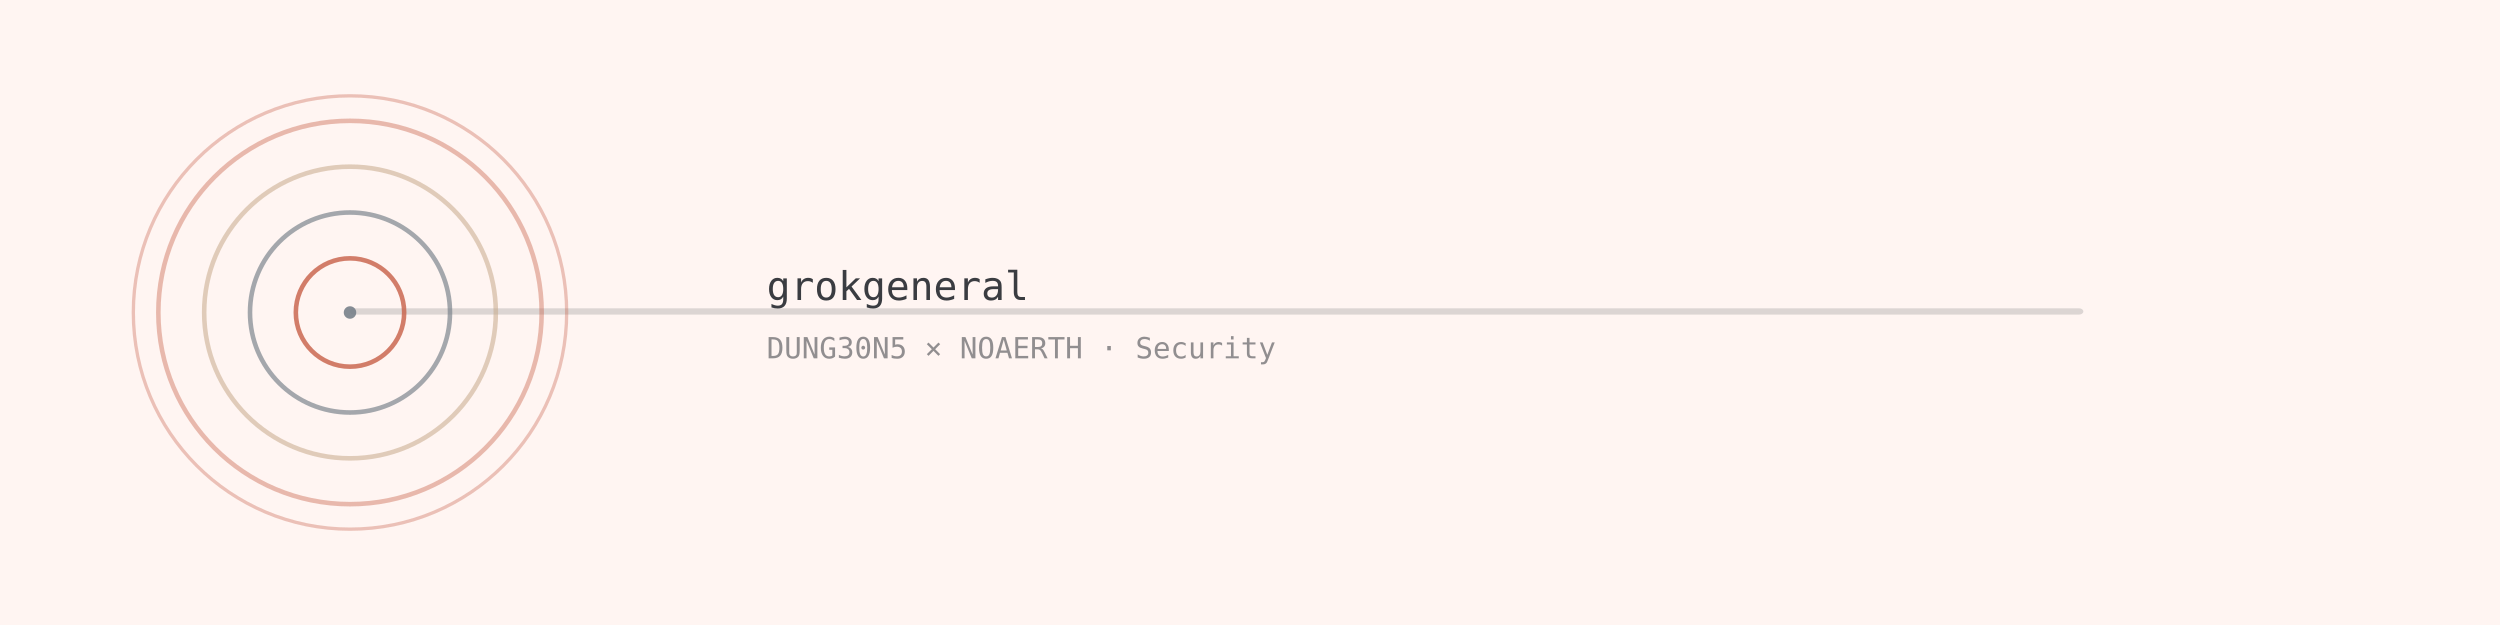
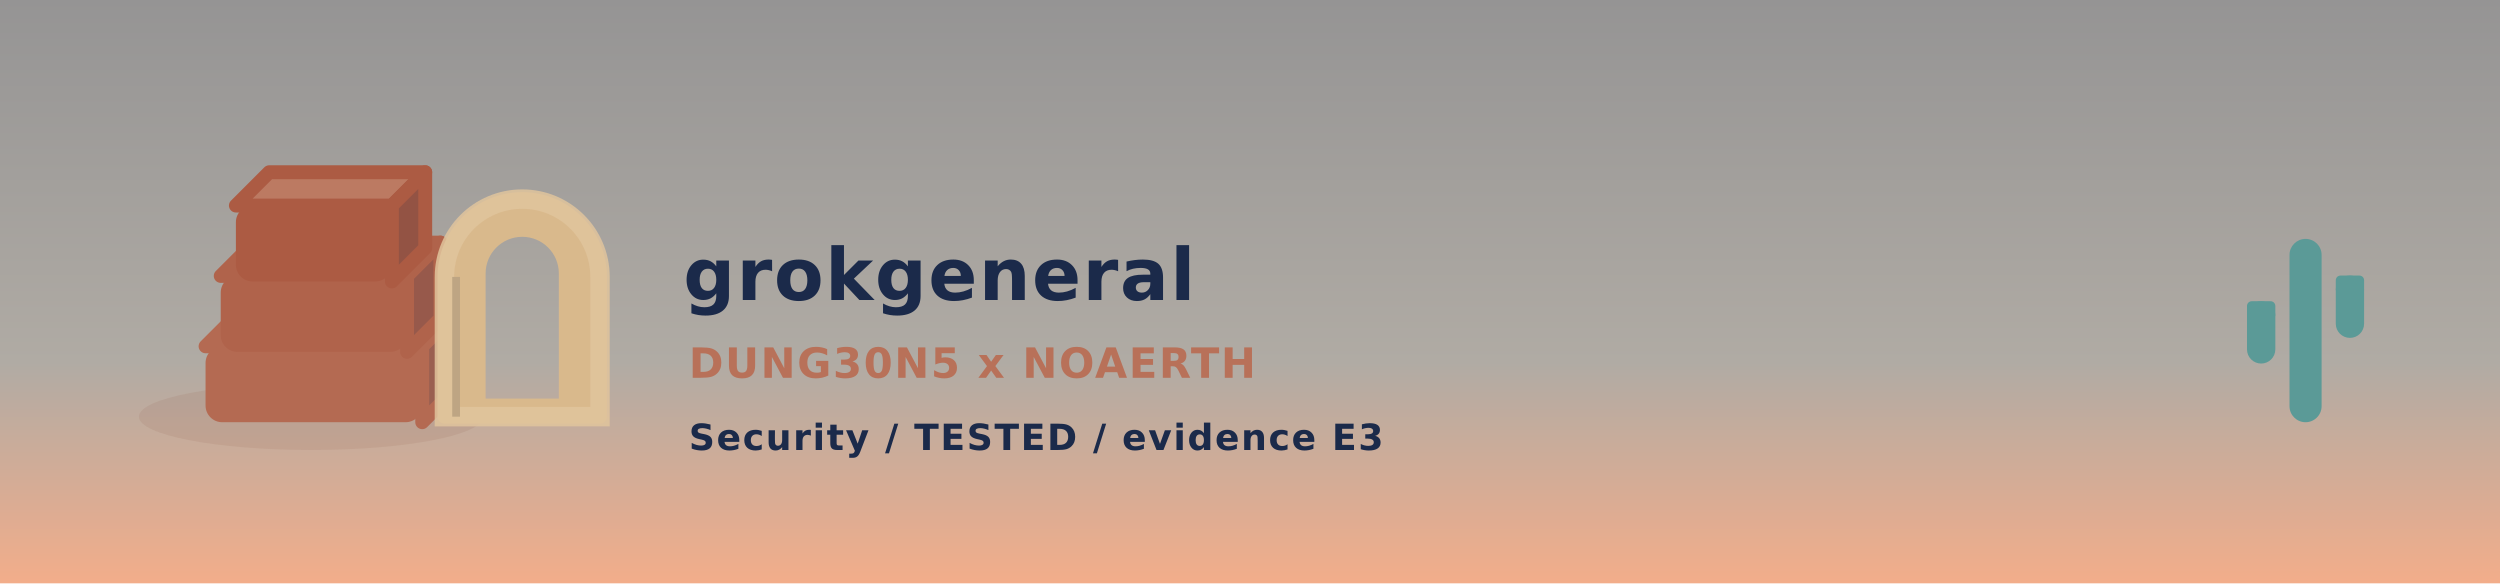
- <svg xmlns="http://www.w3.org/2000/svg" viewBox="0 0 1200 300" width="1200" height="300" role="img" aria-label="grokgeneral identity object">
-   <rect width="1200" height="300" fill="#fff5f2" />
-   <defs>
-     <linearGradient id="gft" x1="0" y1="0" x2="1" y2="1">
-       <stop offset="0%" stop-color="#c75f48" />
-       <stop offset="100%" stop-color="#78818a" />
-     </linearGradient>
-   </defs>
-   <rect x="168.00" y="148.00" width="832.00" height="3.00" rx="2.00" fill="rgba(37,40,46,0.160)" opacity="1.00" />
-   <circle cx="168.00" cy="150.00" r="26.00" fill="none" stroke="rgba(199,95,72,0.800)" stroke-width="2.20" opacity="1.00" />
-   <circle cx="168.00" cy="150.00" r="48.00" fill="none" stroke="rgba(120,129,138,0.670)" stroke-width="2.20" opacity="1.00" />
-   <circle cx="168.00" cy="150.00" r="70.00" fill="none" stroke="rgba(199,168,138,0.540)" stroke-width="2.20" opacity="1.00" />
-   <circle cx="168.00" cy="150.00" r="92.00" fill="none" stroke="rgba(199,95,72,0.410)" stroke-width="2.20" opacity="1.00" />
+ <svg xmlns="http://www.w3.org/2000/svg" width="900" height="210" viewBox="0 0 900 210" role="img" aria-label="grokgeneral - identity object">
+   <linearGradient id="skyf" x1="0" y1="0" x2="0" y2="1">
+     <stop offset="0" stop-color="#959494" />
+     <stop offset="0.62" stop-color="#b0aba4" />
+     <stop offset="1" stop-color="#f3ad8a" />
+   </linearGradient>
+   <rect width="900" height="210" fill="url(#skyf)" />
+   <rect x="0" y="352" width="900" height="-142" fill="#e9cda3" />
+   <rect x="0" y="352" width="900" height="3" fill="#ebd1a9" />
+   <ellipse cx="112" cy="150" rx="62" ry="12" fill="rgba(138,90,68,0.11)" />
  <g>
-     <circle cx="168.00" cy="150.00" r="104.00" fill="none" stroke="rgba(199,95,72,0.350)" stroke-width="1.60" opacity="1.00" />
-     <animate attributeName="opacity" values="0.25;1.0;0.25" dur="12.0s" begin="0s" repeatCount="indefinite" />
+     <path d="M74,124.67 L152,124.67 L164,112.67 L86,112.67 Z" fill="#c3866d" stroke="#b46a52" stroke-width="5" stroke-linejoin="round" />
+     <path d="M152,124.67 L164,112.67 L164,140 L152,152 Z" fill="#9a5f51" stroke="#b46a52" stroke-width="5" stroke-linejoin="round" />
+     <rect x="74" y="124.67" width="78" height="27.33" rx="6" fill="#b46a52" />
+     <path d="M79.46,99.33 L146.54,99.33 L158.54,87.33 L91.46,87.33 Z" fill="#bf8068" stroke="#b0634b" stroke-width="5" stroke-linejoin="round" />
+     <path d="M146.54,99.33 L158.54,87.33 L158.54,114.67 L146.54,126.67 Z" fill="#97594b" stroke="#b0634b" stroke-width="5" stroke-linejoin="round" />
+     <rect x="79.46" y="99.33" width="67.08" height="27.33" rx="6" fill="#b0634b" />
+     <path d="M84.92,74 L141.08,74 L153.08,62 L96.92,62 Z" fill="#bc7a62" stroke="#ac5b43" stroke-width="5" stroke-linejoin="round" />
+     <path d="M141.08,74 L153.08,62 L153.08,89.33 L141.08,101.33 Z" fill="#935344" stroke="#ac5b43" stroke-width="5" stroke-linejoin="round" />
+     <rect x="84.92" y="74" width="56.16" height="27.33" rx="6" fill="#ac5b43" />
+     <animate attributeName="opacity" values="0.72;1;0.72" dur="6s" begin="0s" repeatCount="indefinite" />
  </g>
-   <circle cx="168" cy="150" r="3" fill="rgba(120,129,138,0.900)">
-     <animate attributeName="opacity" values="0.35;0.95;0.35" dur="12.0s" begin="0s" repeatCount="indefinite" />
-   </circle>
-   <text x="368" y="144" font-family="ui-monospace,Menlo,monospace" font-size="19" fill="rgba(37,40,46,0.900)">grokgeneral</text>
-   <text x="368" y="172" font-family="ui-monospace,Menlo,monospace" font-size="14" fill="rgba(37,40,46,0.500)">DUNG30N5 × NOAERTH · Security</text>
+   <path d="M160,150 L160,99.68 A28,28 0 0 1 216,99.68 L216,150 Z M172.32,146 L172.32,98.43 A15.68,15.68 0 0 1 203.68,98.43 L203.68,146 Z" fill="#d9b98c" fill-rule="evenodd" stroke="#d9b98c" stroke-width="5" stroke-linejoin="round" />
+   <path d="M160,150 L160,99.68 A28,28 0 0 1 216,99.68 L216,150 Z" fill="none" stroke="#e0c49c" stroke-width="7" stroke-linecap="round" opacity="0.85" />
+   <rect x="162.8" y="99.68" width="2.8" height="50.32" fill="#bea583" />
+   <text x="246" y="108" font-family="Verdana,DejaVu Sans,sans-serif" font-size="26" font-weight="700" letter-spacing="0.6" fill="#1b2a4a" text-anchor="start">grokgeneral</text>
+   <text x="248" y="136" font-family="Verdana,DejaVu Sans,sans-serif" font-size="15" font-weight="700" letter-spacing="0.6" fill="#b87159" text-anchor="start">DUNG30N5 x NOAERTH</text>
+   <text x="248" y="162" font-family="Verdana,DejaVu Sans,sans-serif" font-size="13" font-weight="700" letter-spacing="0.6" fill="#1b2a4a" text-anchor="start">Security  /  TESTED  /  evidence E3</text>
+   <rect x="824.22" y="86" width="11.56" height="66" rx="5.78" fill="#5b9a97" />
+   <rect x="808.92" y="108.44" width="10.2" height="22.44" rx="5.1" fill="#5b9a97" />
+   <rect x="808.92" y="108.44" width="10.2" height="6.6" rx="1.7" fill="#5b9a97" />
+   <rect x="840.88" y="99.2" width="10.2" height="22.44" rx="5.1" fill="#5b9a97" />
+   <rect x="840.88" y="99.2" width="10.2" height="6.6" rx="1.7" fill="#5b9a97" />
</svg>
